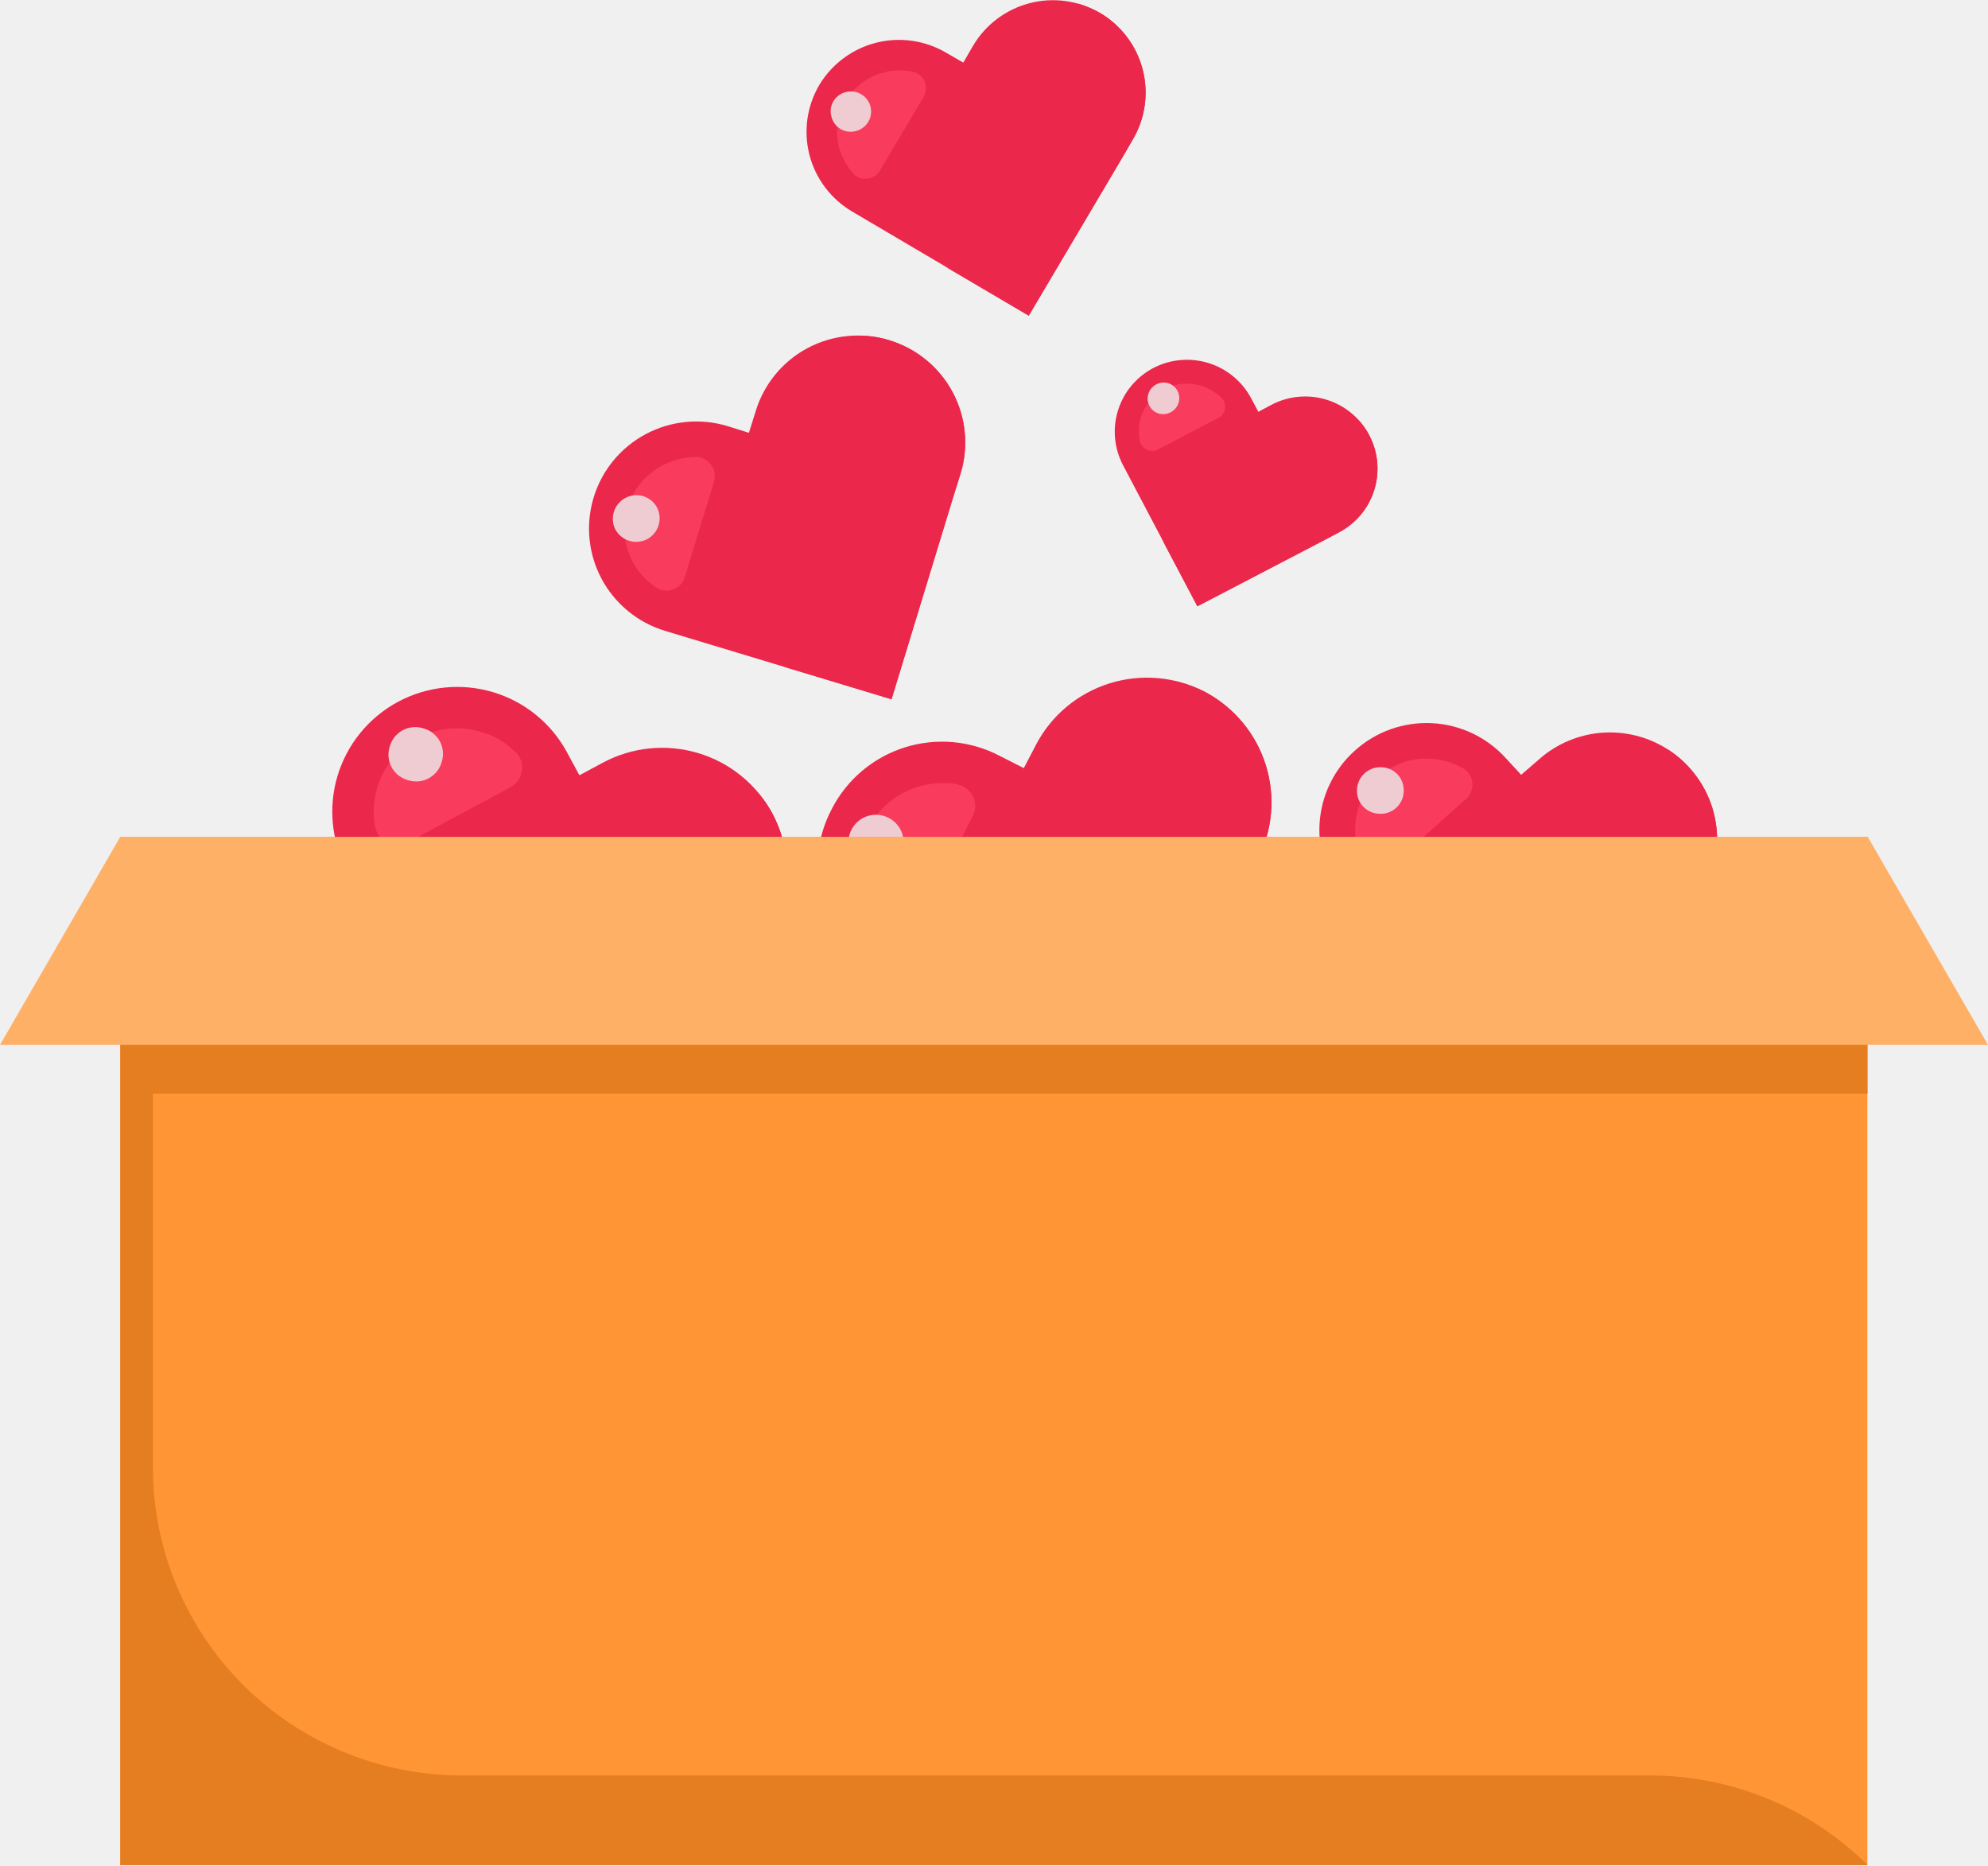
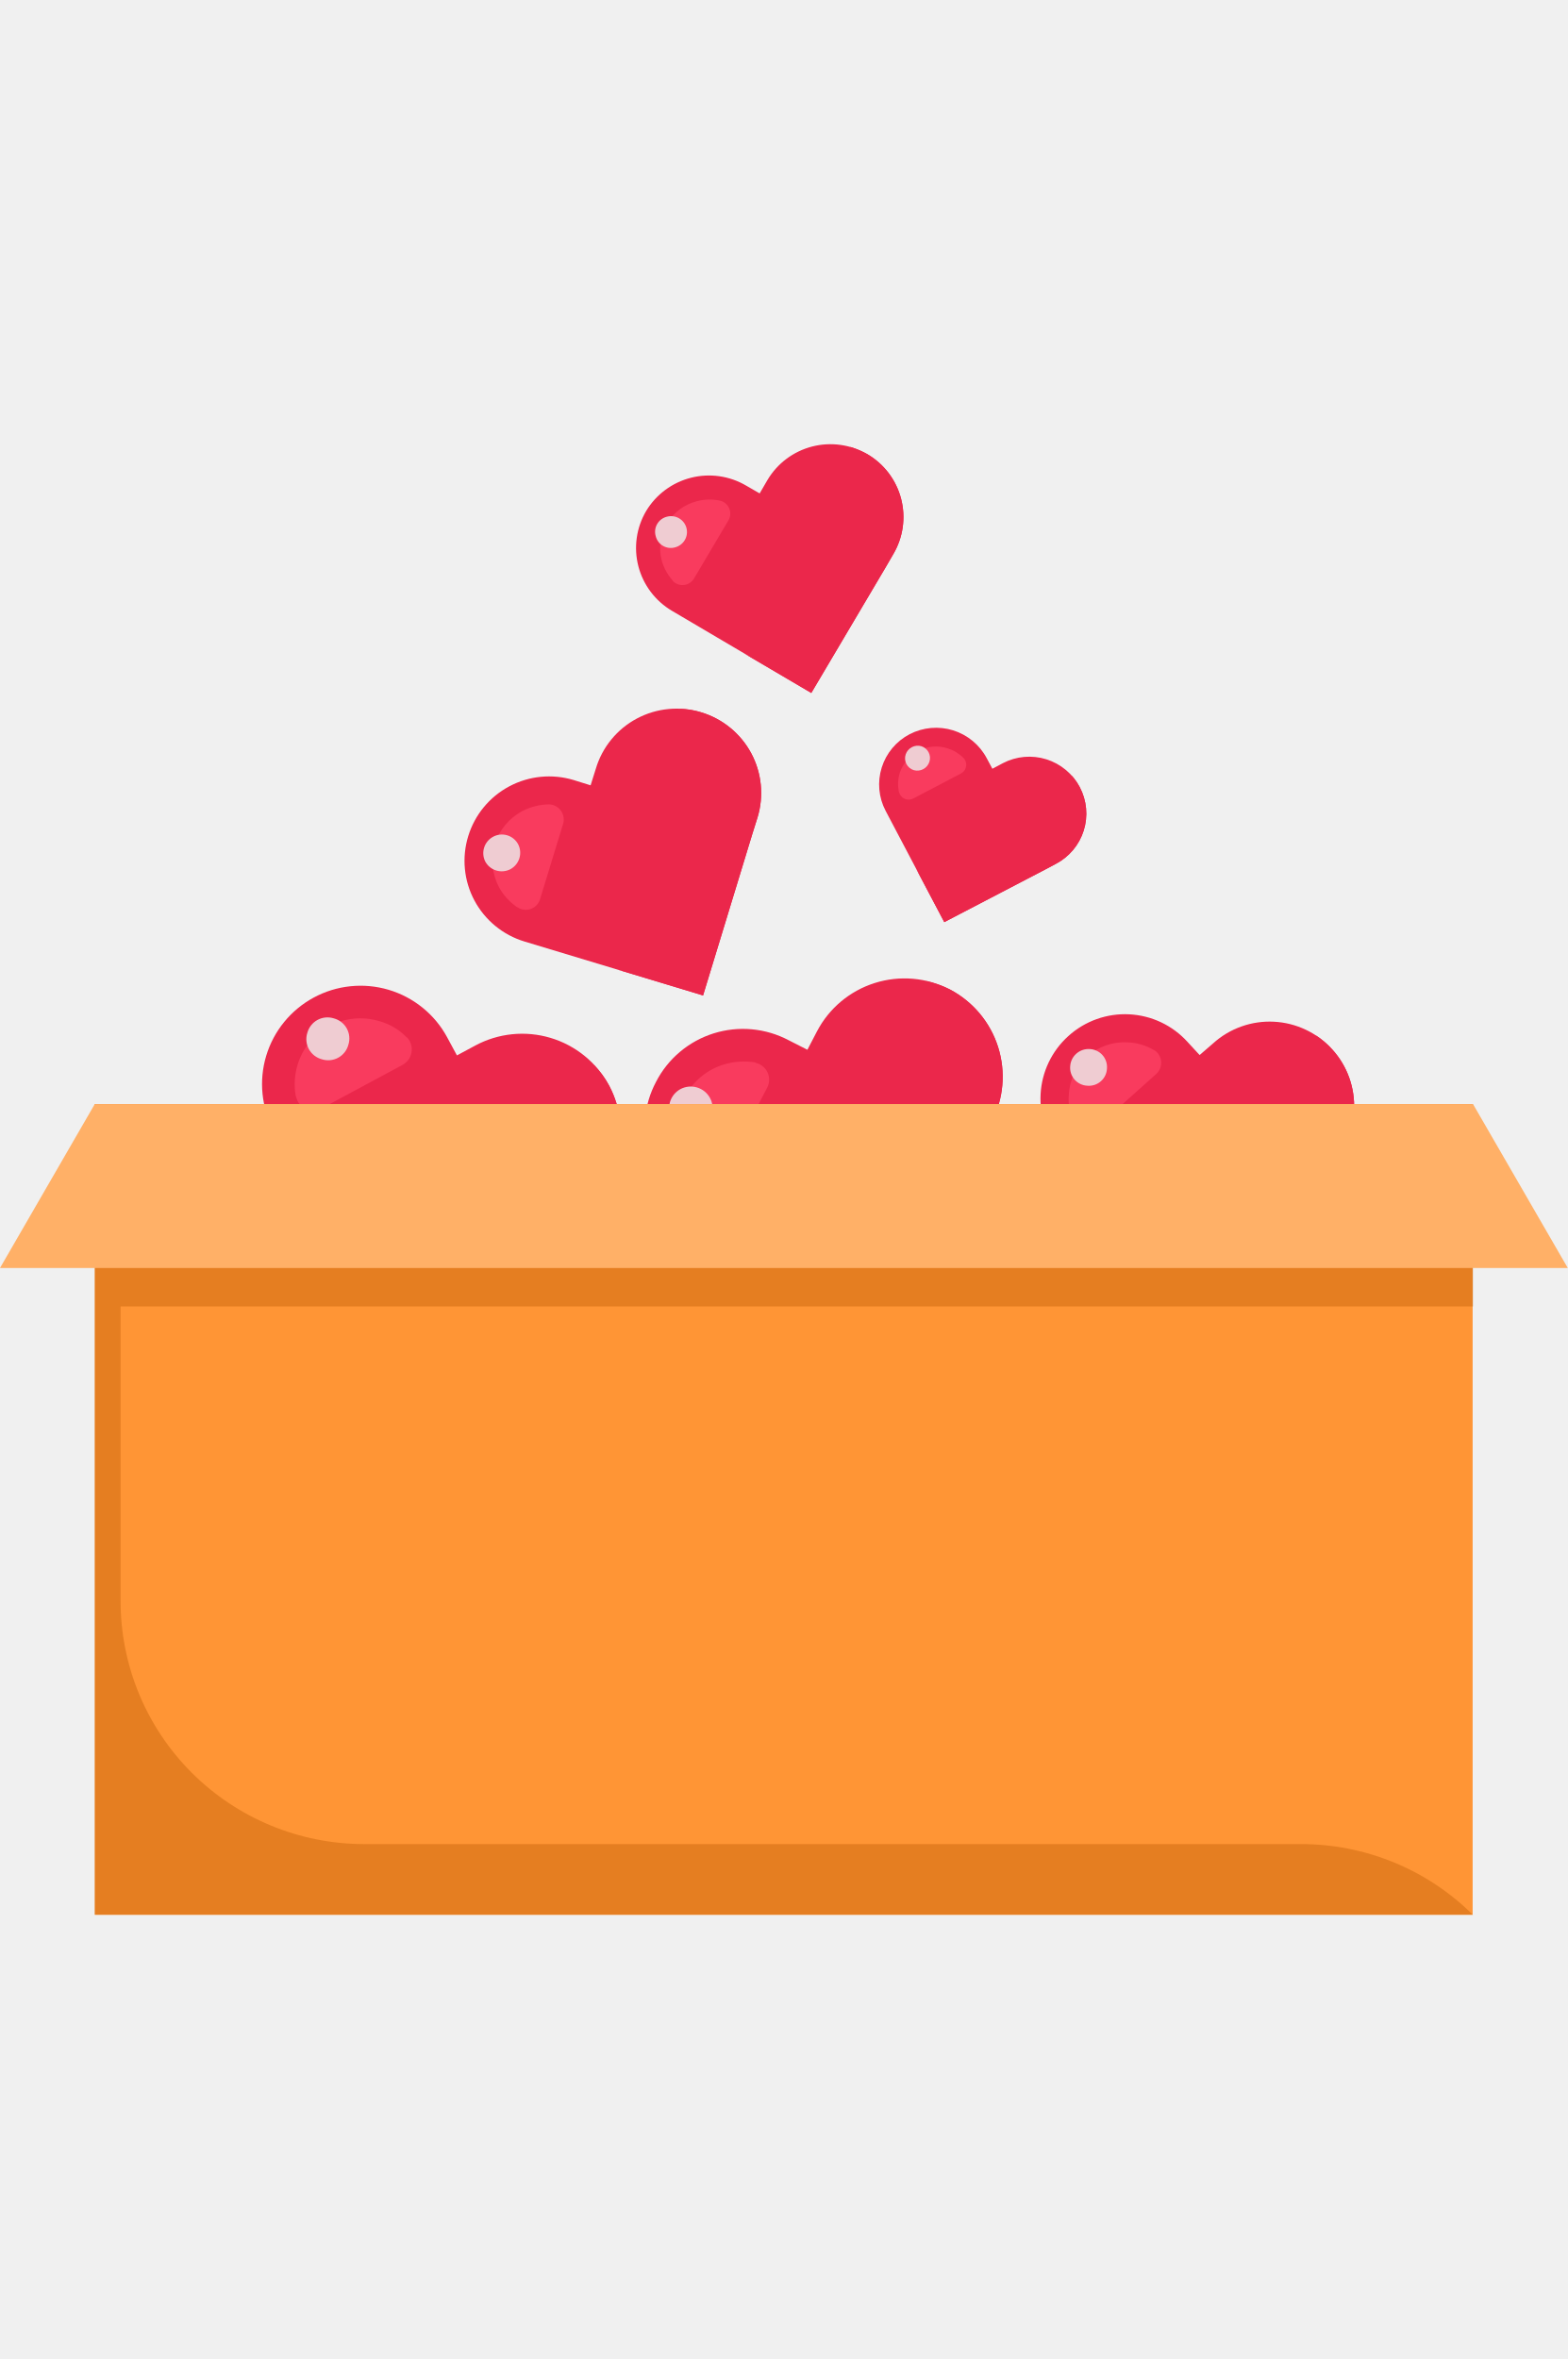
- <svg xmlns="http://www.w3.org/2000/svg" width="113" height="106" viewBox="0 0 113 106" fill="none">
+ <svg xmlns="http://www.w3.org/2000/svg" width="113" height="170" viewBox="0 0 113 106" fill="none">
  <g clip-path="url(#clip0_806_13801)">
    <path d="M50.548 19.335C49.783 19.1 48.979 19.019 48.182 19.095C47.386 19.171 46.612 19.404 45.906 19.779C45.2 20.154 44.575 20.666 44.069 21.283C43.561 21.9 43.182 22.611 42.952 23.375L42.569 24.594L41.346 24.213C39.801 23.746 38.133 23.909 36.709 24.667C35.285 25.424 34.22 26.714 33.749 28.253C33.514 29.017 33.431 29.82 33.508 30.616C33.584 31.412 33.817 32.185 34.193 32.89C34.57 33.596 35.083 34.221 35.702 34.729C36.321 35.237 37.035 35.618 37.803 35.85L50.675 39.737L54.218 28.126L54.601 26.907C55.07 25.367 54.906 23.704 54.146 22.285C53.386 20.865 52.092 19.804 50.548 19.335Z" fill="#EB274B" />
    <path d="M50.548 19.335C50.044 19.177 49.521 19.091 48.993 19.081C50.136 19.782 51.013 20.84 51.488 22.09C51.963 23.341 52.009 24.713 51.618 25.992L51.236 27.237L48.661 35.621C48.533 36.044 48.323 36.437 48.042 36.778C47.761 37.119 47.415 37.402 47.024 37.61C46.633 37.817 46.206 37.946 45.765 37.989C45.324 38.031 44.879 37.986 44.456 37.857L50.675 39.737L54.218 28.126L54.601 26.907C55.069 25.367 54.906 23.705 54.146 22.285C53.386 20.865 52.092 19.804 50.548 19.335Z" fill="#EB274B" />
    <path d="M39.562 25.967C38.895 25.976 38.24 26.141 37.65 26.449C36.698 26.954 35.984 27.812 35.661 28.838C35.352 29.871 35.462 30.984 35.967 31.937C36.27 32.492 36.698 32.971 37.216 33.335L37.344 33.411C37.484 33.495 37.641 33.547 37.804 33.561C37.968 33.575 38.132 33.552 38.284 33.493C38.437 33.434 38.574 33.341 38.685 33.221C38.796 33.101 38.878 32.958 38.924 32.801L40.581 27.389C40.632 27.23 40.646 27.06 40.62 26.895C40.595 26.729 40.532 26.571 40.436 26.434C40.34 26.296 40.214 26.182 40.066 26.101C39.919 26.02 39.755 25.974 39.587 25.967H39.562Z" fill="#F93B5E" />
    <path d="M37.344 28.837C37.507 29.151 37.539 29.516 37.434 29.854C37.329 30.191 37.095 30.474 36.783 30.641C36.468 30.803 36.102 30.836 35.763 30.731C35.425 30.627 35.141 30.394 34.973 30.082C34.819 29.771 34.79 29.412 34.895 29.081C34.999 28.749 35.228 28.471 35.534 28.304C35.688 28.219 35.857 28.166 36.031 28.147C36.206 28.128 36.383 28.144 36.551 28.193C36.719 28.243 36.876 28.326 37.012 28.436C37.148 28.547 37.261 28.683 37.344 28.837Z" fill="#EFCCD2" />
    <path d="M96.023 43.625C95.489 43.032 94.842 42.551 94.121 42.209C93.399 41.866 92.616 41.669 91.818 41.629C91.02 41.589 90.222 41.706 89.469 41.975C88.716 42.243 88.025 42.657 87.433 43.193L86.464 44.031L85.598 43.091C85.063 42.499 84.416 42.018 83.695 41.675C82.973 41.333 82.191 41.136 81.392 41.096C80.594 41.055 79.796 41.173 79.043 41.441C78.291 41.71 77.599 42.123 77.007 42.659C75.809 43.735 75.089 45.241 75.003 46.846C74.917 48.451 75.472 50.024 76.548 51.222L85.572 61.181L94.621 53.051L95.59 52.212C96.185 51.678 96.668 51.031 97.012 50.309C97.356 49.588 97.554 48.806 97.594 48.008C97.635 47.211 97.516 46.413 97.247 45.66C96.977 44.908 96.561 44.217 96.023 43.625Z" fill="#EB274B" />
    <path d="M96.023 43.625C95.673 43.232 95.27 42.89 94.825 42.608C95.436 43.796 95.638 45.152 95.398 46.466C95.159 47.779 94.491 48.977 93.5 49.875L92.531 50.739L85.98 56.633C85.653 56.929 85.27 57.157 84.855 57.305C84.438 57.452 83.997 57.516 83.556 57.493C83.115 57.469 82.683 57.358 82.286 57.167C81.888 56.976 81.532 56.708 81.239 56.379L85.572 61.181L94.621 53.051L95.59 52.212C96.185 51.678 96.668 51.031 97.012 50.309C97.356 49.588 97.554 48.806 97.594 48.008C97.635 47.211 97.516 46.413 97.247 45.66C96.977 44.908 96.562 44.217 96.023 43.625Z" fill="#EB274B" />
    <path d="M83.176 43.675C82.604 43.335 81.955 43.142 81.29 43.117C80.758 43.084 80.225 43.157 79.722 43.332C79.219 43.506 78.755 43.779 78.358 44.133C77.959 44.49 77.636 44.924 77.408 45.409C77.18 45.893 77.052 46.418 77.033 46.953C76.987 47.581 77.101 48.21 77.364 48.782C77.364 48.833 77.389 48.859 77.415 48.91C77.492 49.055 77.602 49.181 77.735 49.278C77.869 49.374 78.024 49.438 78.187 49.465C78.35 49.492 78.516 49.482 78.674 49.434C78.832 49.386 78.977 49.302 79.097 49.189L83.329 45.403C83.454 45.292 83.552 45.153 83.615 44.998C83.678 44.843 83.704 44.675 83.692 44.508C83.68 44.341 83.629 44.179 83.544 44.035C83.459 43.891 83.342 43.767 83.201 43.675H83.176Z" fill="#F93B5E" />
    <path d="M79.786 44.997C79.779 45.171 79.738 45.343 79.663 45.501C79.588 45.66 79.482 45.801 79.351 45.917C79.22 46.034 79.067 46.122 78.901 46.178C78.734 46.234 78.559 46.255 78.384 46.242C78.208 46.235 78.036 46.194 77.877 46.119C77.719 46.045 77.577 45.939 77.46 45.809C77.343 45.678 77.254 45.525 77.198 45.36C77.142 45.194 77.121 45.019 77.135 44.844C77.144 44.671 77.189 44.501 77.264 44.344C77.34 44.187 77.446 44.047 77.576 43.932C77.707 43.816 77.859 43.727 78.023 43.67C78.188 43.613 78.362 43.589 78.537 43.599C78.712 43.606 78.884 43.647 79.043 43.722C79.202 43.796 79.344 43.902 79.46 44.032C79.577 44.163 79.666 44.316 79.722 44.481C79.778 44.647 79.8 44.822 79.786 44.997Z" fill="#EFCCD2" />
    <path d="M43.895 46.216C42.999 44.562 41.48 43.33 39.673 42.792C37.867 42.254 35.919 42.453 34.259 43.345L32.934 44.057L32.22 42.735C31.777 41.919 31.177 41.199 30.453 40.614C29.73 40.029 28.899 39.592 28.007 39.328C27.114 39.064 26.178 38.977 25.252 39.074C24.326 39.17 23.428 39.447 22.61 39.89C20.957 40.783 19.726 42.292 19.187 44.087C18.647 45.882 18.842 47.816 19.73 49.468L27.198 63.239L39.689 56.506L41.014 55.795C42.667 54.902 43.898 53.393 44.438 51.598C44.977 49.803 44.782 47.868 43.895 46.216Z" fill="#EB274B" />
    <path d="M43.895 46.216C43.603 45.675 43.234 45.178 42.799 44.743C43.167 46.258 43.022 47.853 42.385 49.278C41.749 50.703 40.657 51.877 39.281 52.619L37.956 53.33L28.932 58.183C28.479 58.432 27.981 58.589 27.467 58.645C26.953 58.701 26.433 58.654 25.937 58.507C25.441 58.361 24.98 58.117 24.579 57.791C24.179 57.465 23.847 57.063 23.604 56.608L27.198 63.239L39.689 56.506L41.014 55.795C42.667 54.902 43.898 53.393 44.438 51.598C44.978 49.803 44.782 47.868 43.895 46.216Z" fill="#EB274B" />
    <path d="M29.314 42.761C28.778 42.202 28.099 41.798 27.352 41.592C26.755 41.41 26.127 41.347 25.506 41.408C24.885 41.469 24.282 41.653 23.732 41.948C23.18 42.242 22.693 42.643 22.299 43.127C21.905 43.611 21.612 44.169 21.438 44.768C21.23 45.477 21.186 46.225 21.31 46.953L21.361 47.106C21.41 47.291 21.501 47.463 21.627 47.608C21.753 47.753 21.912 47.866 22.089 47.94C22.267 48.014 22.459 48.046 22.651 48.033C22.843 48.021 23.03 47.964 23.197 47.868L29.008 44.743C29.18 44.651 29.328 44.521 29.441 44.363C29.554 44.206 29.63 44.024 29.662 43.833C29.694 43.642 29.681 43.445 29.626 43.26C29.57 43.074 29.472 42.903 29.34 42.761H29.314Z" fill="#F93B5E" />
    <path d="M25.108 43.294C25.056 43.491 24.964 43.674 24.838 43.834C24.712 43.994 24.555 44.126 24.377 44.224C24.198 44.321 24.001 44.381 23.798 44.401C23.595 44.42 23.391 44.398 23.197 44.336C23 44.284 22.816 44.192 22.655 44.067C22.495 43.941 22.362 43.785 22.264 43.607C22.166 43.428 22.106 43.232 22.087 43.03C22.067 42.828 22.089 42.624 22.151 42.431C22.204 42.234 22.296 42.051 22.422 41.891C22.547 41.731 22.704 41.599 22.883 41.501C23.062 41.404 23.259 41.343 23.462 41.324C23.665 41.305 23.869 41.327 24.063 41.389C24.26 41.441 24.444 41.533 24.605 41.658C24.765 41.783 24.898 41.94 24.996 42.118C25.093 42.296 25.154 42.493 25.173 42.695C25.192 42.897 25.171 43.101 25.108 43.294Z" fill="#EFCCD2" />
    <path d="M68.468 39.305C66.795 38.44 64.845 38.273 63.048 38.84C61.251 39.407 59.753 40.662 58.883 42.329L58.195 43.65L56.844 42.964C56.02 42.529 55.118 42.261 54.19 42.176C53.261 42.091 52.325 42.191 51.435 42.47C50.546 42.749 49.721 43.201 49.009 43.801C48.296 44.4 47.71 45.135 47.285 45.962C46.848 46.783 46.579 47.683 46.494 48.608C46.409 49.534 46.509 50.467 46.789 51.353C47.069 52.24 47.523 53.062 48.124 53.772C48.726 54.482 49.463 55.066 50.293 55.49L64.211 62.731L70.762 50.18L71.476 48.859C72.339 47.193 72.507 45.254 71.944 43.465C71.38 41.676 70.131 40.181 68.468 39.305Z" fill="#EB274B" />
    <path d="M68.468 39.305C67.918 39.031 67.335 38.826 66.734 38.696C67.889 39.746 68.663 41.149 68.935 42.684C69.207 44.218 68.962 45.8 68.238 47.182L67.55 48.503L62.783 57.599C62.3 58.512 61.475 59.199 60.486 59.508C59.498 59.817 58.427 59.725 57.507 59.25L64.211 62.731L70.762 50.18L71.476 48.858C72.339 47.192 72.507 45.254 71.943 43.465C71.38 41.676 70.131 40.181 68.468 39.305Z" fill="#EB274B" />
    <path d="M54.448 44.565C53.682 44.437 52.896 44.489 52.154 44.717C51.56 44.899 51.008 45.197 50.531 45.594C50.053 45.991 49.661 46.479 49.376 47.029C49.084 47.579 48.904 48.181 48.847 48.8C48.79 49.419 48.857 50.044 49.044 50.637C49.264 51.343 49.649 51.987 50.166 52.517L50.293 52.644C50.439 52.764 50.609 52.851 50.793 52.897C50.976 52.943 51.167 52.948 51.352 52.912C51.538 52.875 51.713 52.798 51.865 52.686C52.017 52.574 52.142 52.429 52.23 52.263L55.289 46.394C55.38 46.224 55.431 46.035 55.436 45.842C55.441 45.649 55.402 45.458 55.32 45.283C55.239 45.108 55.117 44.954 54.966 44.834C54.815 44.714 54.637 44.63 54.448 44.59V44.565Z" fill="#F93B5E" />
    <path d="M51.287 47.385C51.407 47.776 51.367 48.198 51.176 48.56C50.985 48.921 50.659 49.193 50.268 49.316C50.074 49.383 49.868 49.411 49.663 49.397C49.458 49.383 49.258 49.328 49.075 49.236C48.892 49.143 48.73 49.015 48.597 48.859C48.465 48.702 48.365 48.521 48.305 48.325C48.242 48.13 48.218 47.924 48.235 47.72C48.252 47.516 48.31 47.317 48.405 47.135C48.5 46.953 48.63 46.791 48.788 46.66C48.946 46.528 49.128 46.429 49.325 46.369C49.72 46.249 50.147 46.288 50.514 46.478C50.881 46.668 51.158 46.993 51.287 47.385Z" fill="#EFCCD2" />
    <path d="M62.529 0.737C61.325 0.032 59.889 -0.169 58.537 0.178C57.185 0.526 56.026 1.394 55.315 2.592L54.754 3.557L53.785 2.998C52.584 2.291 51.151 2.086 49.8 2.429C48.448 2.772 47.287 3.634 46.571 4.827C45.864 6.027 45.663 7.458 46.011 8.806C46.36 10.154 47.231 11.309 48.432 12.018L58.476 17.938L63.829 8.893L64.389 7.927C65.097 6.727 65.298 5.296 64.95 3.949C64.601 2.601 63.73 1.446 62.529 0.737Z" fill="#EB274B" />
    <path d="M62.529 0.737C62.132 0.517 61.713 0.338 61.279 0.203C62.094 1.029 62.611 2.1 62.749 3.249C62.887 4.399 62.639 5.561 62.044 6.555L61.483 7.521L57.609 14.05C57.419 14.382 57.165 14.672 56.861 14.904C56.557 15.136 56.21 15.306 55.84 15.403C55.47 15.5 55.084 15.523 54.705 15.469C54.326 15.416 53.961 15.288 53.632 15.092L58.475 17.938L63.829 8.893L64.389 7.927C65.097 6.727 65.298 5.297 64.95 3.949C64.601 2.601 63.73 1.446 62.529 0.737Z" fill="#EB274B" />
    <path d="M51.95 4.091C51.387 3.959 50.8 3.968 50.242 4.116C49.336 4.344 48.558 4.919 48.075 5.717C47.838 6.114 47.682 6.555 47.617 7.013C47.551 7.47 47.577 7.937 47.693 8.384C47.839 8.909 48.1 9.395 48.458 9.807L48.534 9.909C48.639 10.005 48.764 10.077 48.9 10.119C49.036 10.162 49.18 10.173 49.321 10.154C49.462 10.134 49.598 10.084 49.717 10.007C49.837 9.929 49.938 9.826 50.013 9.706L52.511 5.488C52.582 5.362 52.624 5.222 52.633 5.078C52.643 4.934 52.62 4.789 52.566 4.655C52.512 4.521 52.429 4.401 52.322 4.303C52.216 4.205 52.088 4.133 51.95 4.091Z" fill="#F93B5E" />
    <path d="M49.477 6.047C49.555 6.34 49.513 6.652 49.36 6.914C49.207 7.176 48.956 7.367 48.662 7.444C48.516 7.486 48.363 7.498 48.213 7.48C48.062 7.461 47.917 7.413 47.786 7.337C47.655 7.261 47.541 7.159 47.45 7.038C47.36 6.917 47.295 6.778 47.26 6.631C47.218 6.486 47.206 6.334 47.224 6.184C47.243 6.034 47.291 5.889 47.368 5.759C47.444 5.628 47.546 5.514 47.668 5.424C47.789 5.334 47.928 5.269 48.075 5.234C48.369 5.157 48.682 5.199 48.945 5.351C49.208 5.504 49.4 5.754 49.477 6.047Z" fill="#EFCCD2" />
    <path d="M77.823 24.721C77.318 23.762 76.452 23.042 75.415 22.718C74.379 22.394 73.255 22.493 72.291 22.994L71.527 23.4L71.119 22.638C70.609 21.677 69.739 20.956 68.698 20.632C67.657 20.309 66.529 20.409 65.562 20.91C64.599 21.413 63.877 22.276 63.552 23.31C63.227 24.343 63.326 25.463 63.828 26.424L68.06 34.453L75.325 30.667L76.09 30.26C76.569 30.011 76.995 29.67 77.342 29.256C77.689 28.843 77.951 28.365 78.112 27.85C78.273 27.335 78.33 26.794 78.281 26.257C78.231 25.72 78.076 25.198 77.823 24.721Z" fill="#EB274B" />
    <path d="M77.823 24.721C77.657 24.408 77.452 24.118 77.211 23.858C77.412 24.739 77.317 25.663 76.939 26.485C76.561 27.306 75.922 27.982 75.121 28.406L74.356 28.787L69.08 31.531C68.549 31.809 67.929 31.866 67.356 31.69C66.782 31.514 66.302 31.119 66.021 30.591L68.06 34.453L75.325 30.667L76.09 30.26C76.569 30.011 76.995 29.67 77.342 29.257C77.689 28.843 77.951 28.365 78.112 27.85C78.273 27.335 78.33 26.794 78.281 26.257C78.231 25.72 78.076 25.198 77.823 24.721Z" fill="#EB274B" />
    <path d="M69.437 22.613C69.116 22.294 68.722 22.059 68.29 21.927C67.947 21.817 67.585 21.777 67.227 21.807C66.868 21.838 66.519 21.939 66.199 22.105C65.563 22.45 65.081 23.021 64.848 23.705C64.722 24.117 64.696 24.552 64.772 24.976C64.771 25.011 64.78 25.046 64.797 25.077C64.823 25.185 64.873 25.285 64.943 25.369C65.014 25.454 65.104 25.522 65.205 25.566C65.307 25.61 65.417 25.631 65.528 25.625C65.638 25.62 65.746 25.589 65.842 25.535L69.233 23.756C69.336 23.707 69.426 23.635 69.495 23.545C69.565 23.454 69.611 23.349 69.631 23.237C69.651 23.125 69.644 23.01 69.61 22.901C69.576 22.793 69.517 22.694 69.437 22.613Z" fill="#F93B5E" />
    <path d="M66.989 22.892C66.919 23.119 66.762 23.31 66.552 23.424C66.343 23.537 66.098 23.566 65.868 23.502C65.752 23.467 65.645 23.41 65.553 23.333C65.461 23.256 65.385 23.162 65.33 23.055C65.275 22.948 65.243 22.831 65.234 22.712C65.226 22.592 65.242 22.472 65.281 22.359C65.358 22.136 65.516 21.952 65.725 21.843C65.934 21.734 66.177 21.709 66.403 21.774C66.516 21.809 66.62 21.865 66.71 21.941C66.8 22.016 66.875 22.108 66.93 22.212C66.984 22.316 67.017 22.429 67.028 22.546C67.038 22.663 67.025 22.78 66.989 22.892Z" fill="#EFCCD2" />
    <path d="M106.143 47.563H6.832V105.99H106.143V47.563Z" fill="#FF9535" />
    <path opacity="0.4" d="M106.169 62.147V47.588H6.832V106H106.169C104.537 104.378 102.602 103.091 100.471 102.215C98.341 101.339 96.059 100.89 93.755 100.893H26.23C21.576 100.886 17.116 99.039 13.827 95.757C10.539 92.475 8.692 88.026 8.692 83.387V62.147H106.169Z" fill="#BF5C02" />
    <path d="M113 59.377H0L6.831 47.563H106.169L113 59.377Z" fill="#FFB067" />
  </g>
  <defs>
    <clipPath id="clip0_806_13801">
      <rect width="113" height="106" fill="white" />
    </clipPath>
  </defs>
</svg>
